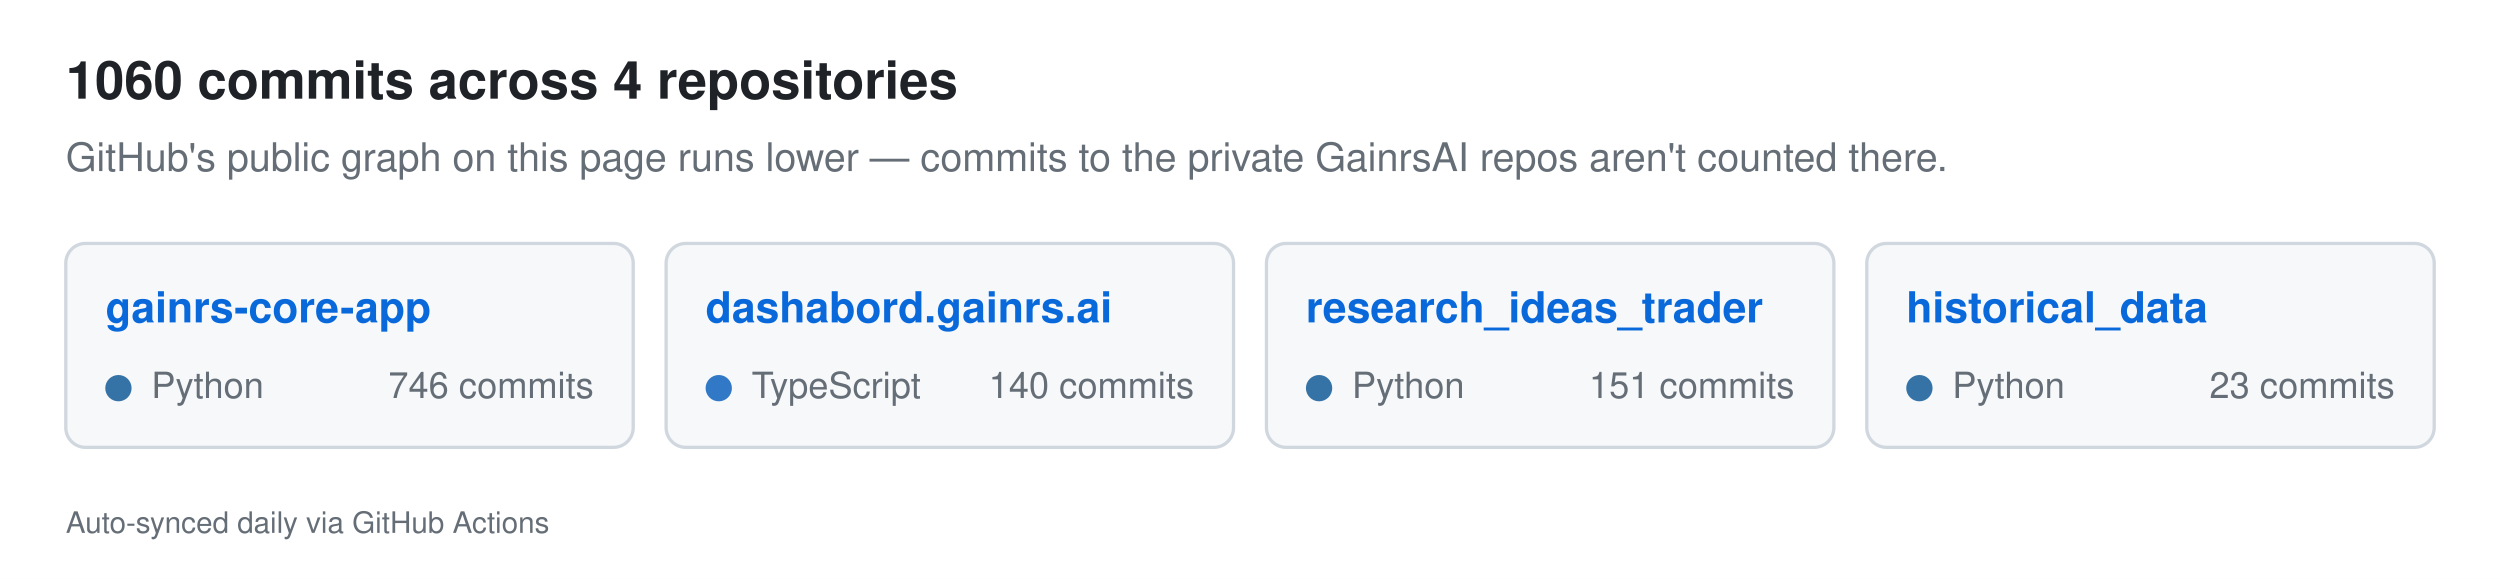
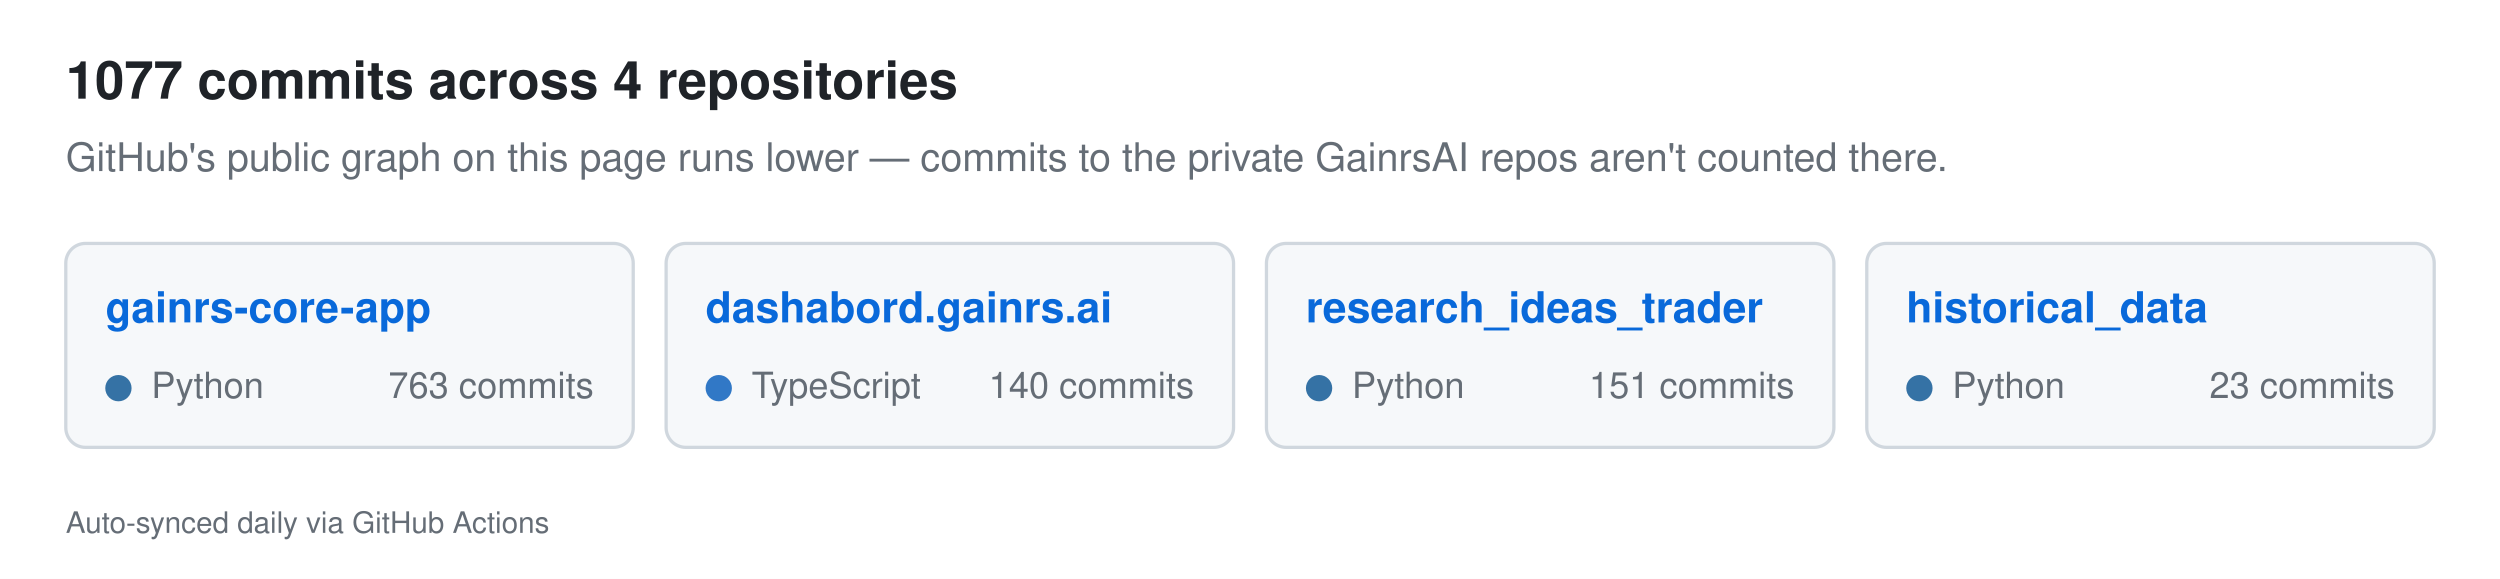
- <svg xmlns="http://www.w3.org/2000/svg" width="760" height="176" viewBox="0 0 760 176" font-family="-apple-system, BlinkMacSystemFont, 'Segoe UI', Helvetica, Arial, sans-serif" role="img" aria-label="1060 commits across 4 repositories">
+ <svg xmlns="http://www.w3.org/2000/svg" width="760" height="176" viewBox="0 0 760 176" font-family="-apple-system, BlinkMacSystemFont, 'Segoe UI', Helvetica, Arial, sans-serif" role="img" aria-label="1077 commits across 4 repositories">
  <rect width="760" height="176" fill="#ffffff" />
-   <text x="20" y="30" font-size="16" font-weight="600" fill="#1f2328">1060 commits across 4 repositories</text>
+   <text x="20" y="30" font-size="16" font-weight="600" fill="#1f2328">1077 commits across 4 repositories</text>
  <text x="20" y="52" font-size="12" fill="#656d76">GitHub's public graph on this page runs lower — commits to the private GainrsAI repos aren't counted there.</text>
  <rect x="20.0" y="74" width="172.5" height="62" rx="6" fill="#f6f8fa" stroke="#d0d7de" />
  <text x="32.0" y="98" font-size="13" font-weight="600" fill="#0969da">gainrs-core-app</text>
  <circle cx="36.0" cy="118" r="4" fill="#3572A5" />
  <text x="46.0" y="121" font-size="11" fill="#656d76">Python</text>
-   <text x="180.5" y="121" font-size="11" fill="#656d76" text-anchor="end">746 commits</text>
+   <text x="180.5" y="121" font-size="11" fill="#656d76" text-anchor="end">763 commits</text>
  <rect x="202.5" y="74" width="172.5" height="62" rx="6" fill="#f6f8fa" stroke="#d0d7de" />
  <text x="214.5" y="98" font-size="13" font-weight="600" fill="#0969da">dashabord.gainrs.ai</text>
  <circle cx="218.5" cy="118" r="4" fill="#3178c6" />
  <text x="228.5" y="121" font-size="11" fill="#656d76">TypeScript</text>
  <text x="363.0" y="121" font-size="11" fill="#656d76" text-anchor="end">140 commits</text>
  <rect x="385.0" y="74" width="172.5" height="62" rx="6" fill="#f6f8fa" stroke="#d0d7de" />
  <text x="397.0" y="98" font-size="13" font-weight="600" fill="#0969da">research_ideas_trader</text>
  <circle cx="401.0" cy="118" r="4" fill="#3572A5" />
  <text x="411.0" y="121" font-size="11" fill="#656d76">Python</text>
  <text x="545.5" y="121" font-size="11" fill="#656d76" text-anchor="end">151 commits</text>
  <rect x="567.5" y="74" width="172.5" height="62" rx="6" fill="#f6f8fa" stroke="#d0d7de" />
  <text x="579.5" y="98" font-size="13" font-weight="600" fill="#0969da">historical_data</text>
  <circle cx="583.5" cy="118" r="4" fill="#3572A5" />
  <text x="593.5" y="121" font-size="11" fill="#656d76">Python</text>
  <text x="728.0" y="121" font-size="11" fill="#656d76" text-anchor="end">23 commits</text>
  <text x="20" y="162" font-size="9" fill="#656d76">Auto-synced daily via GitHub Actions</text>
</svg>
